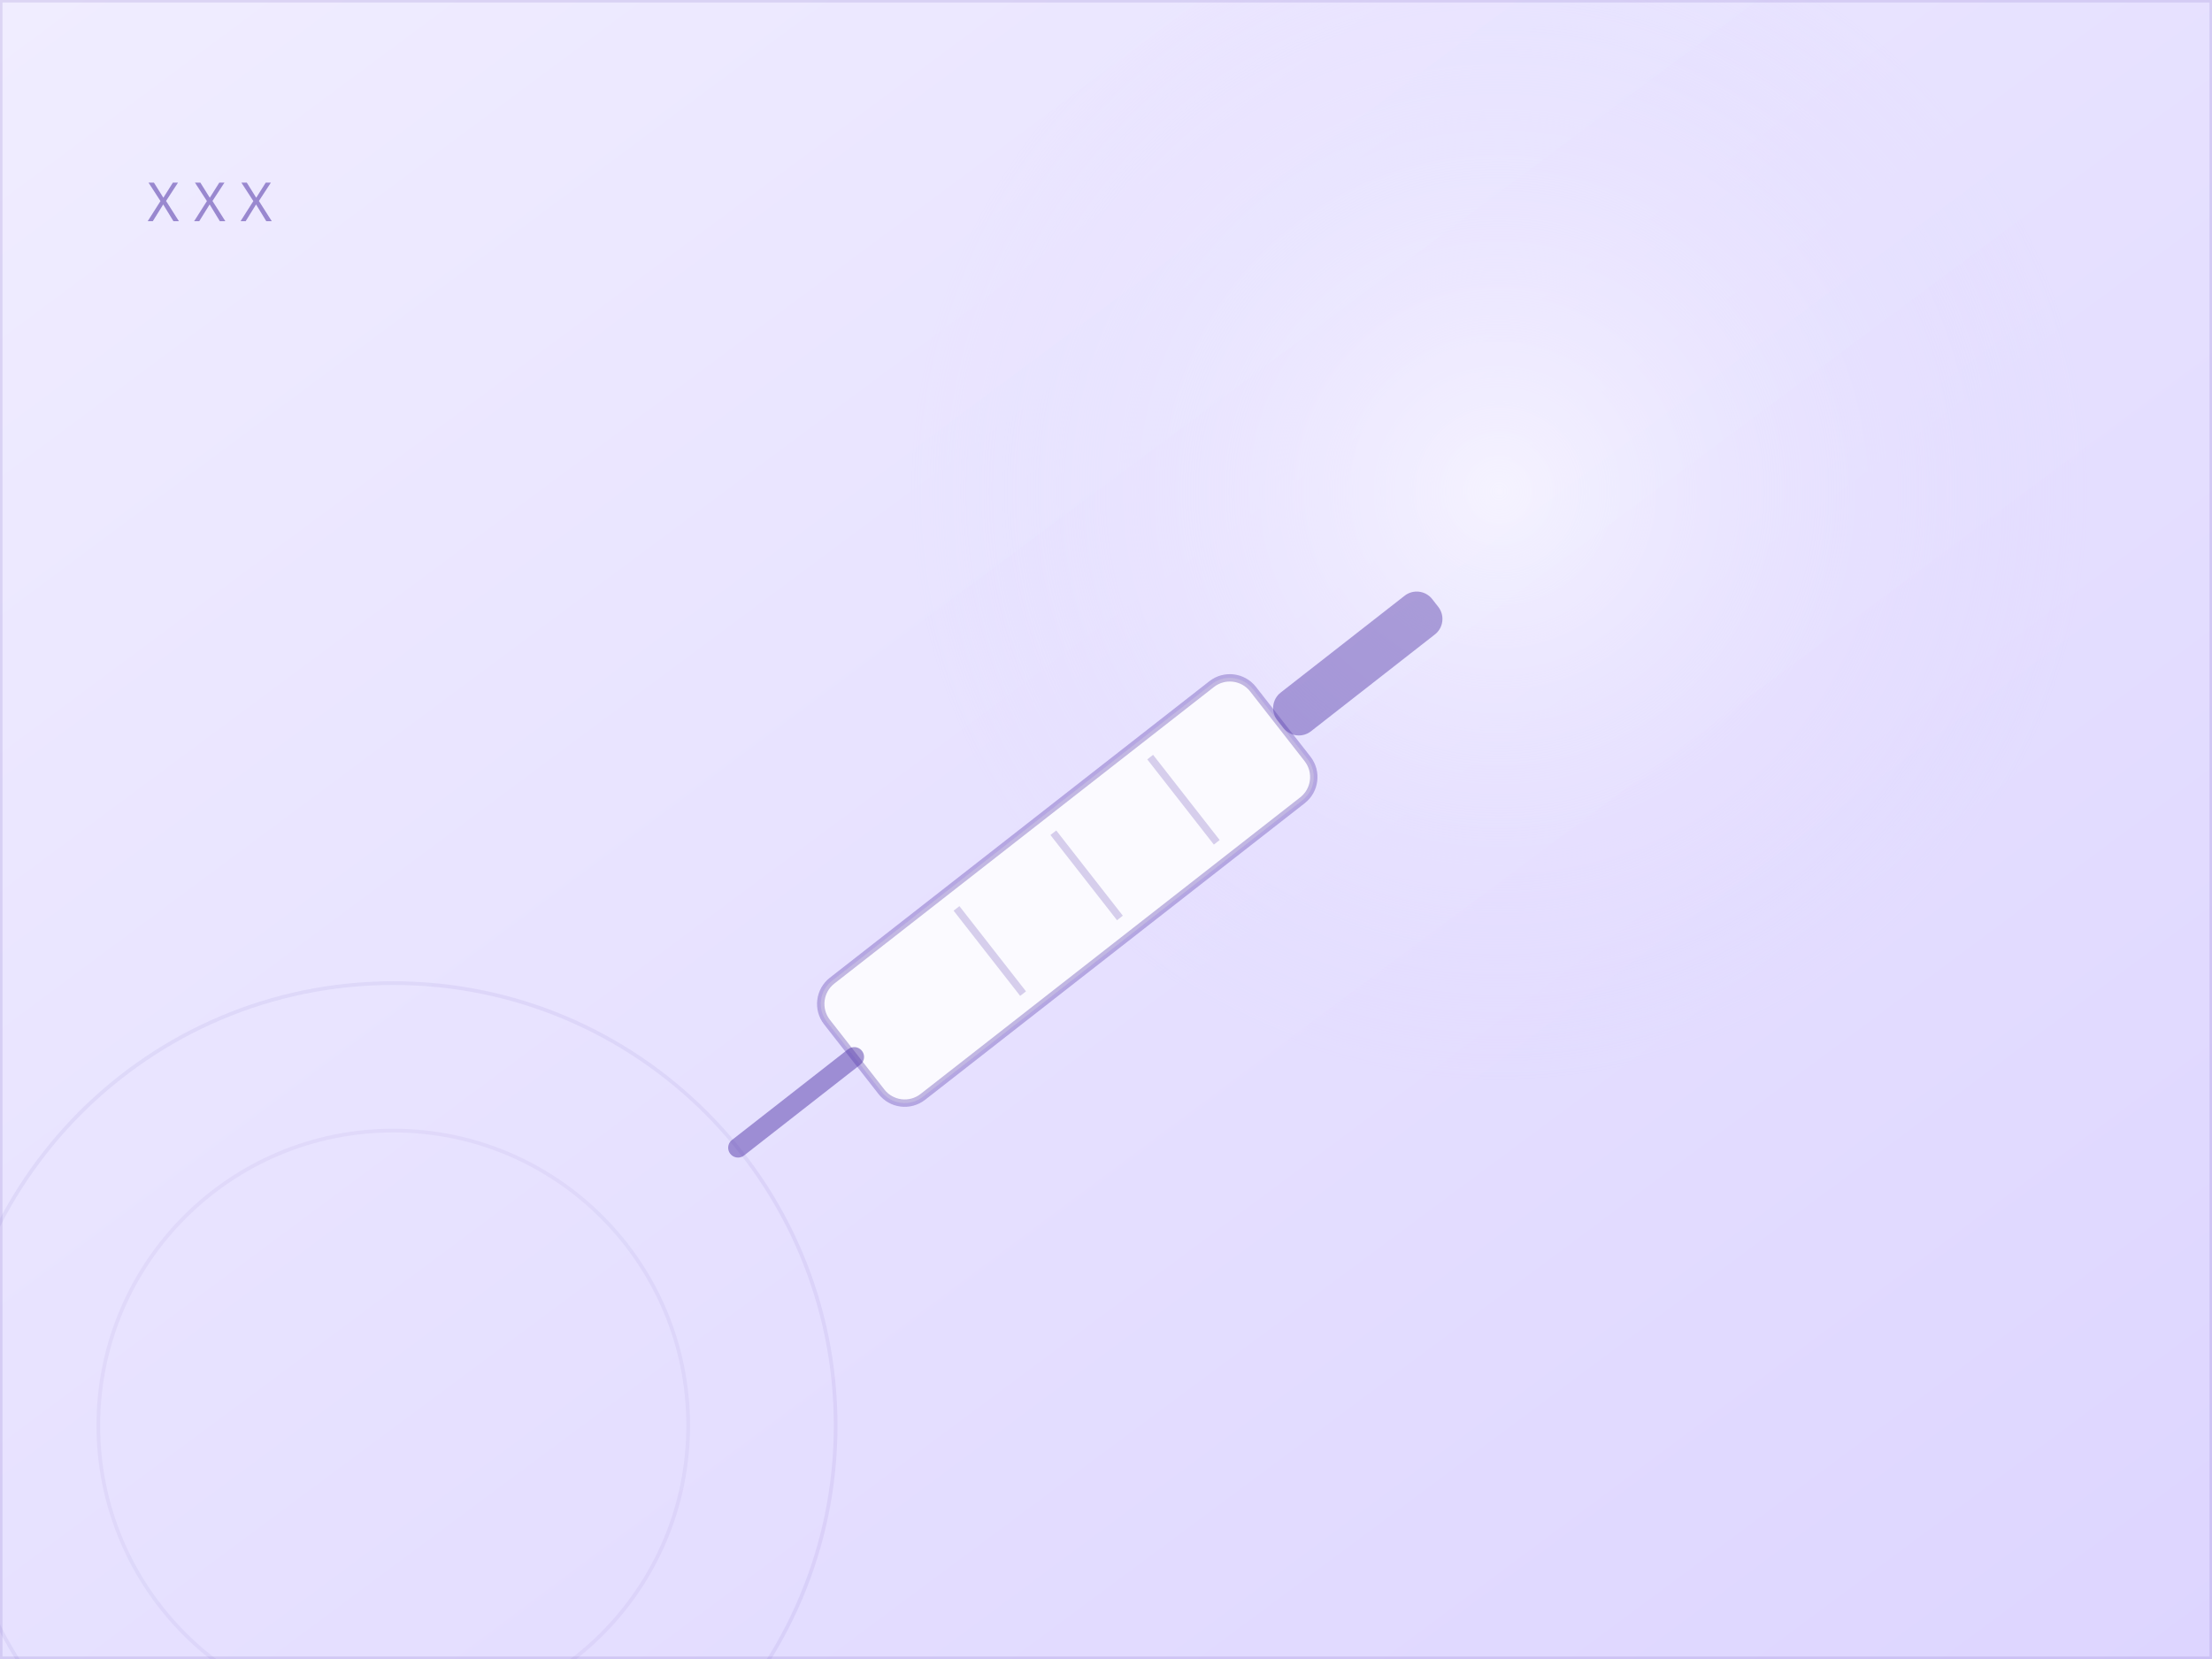
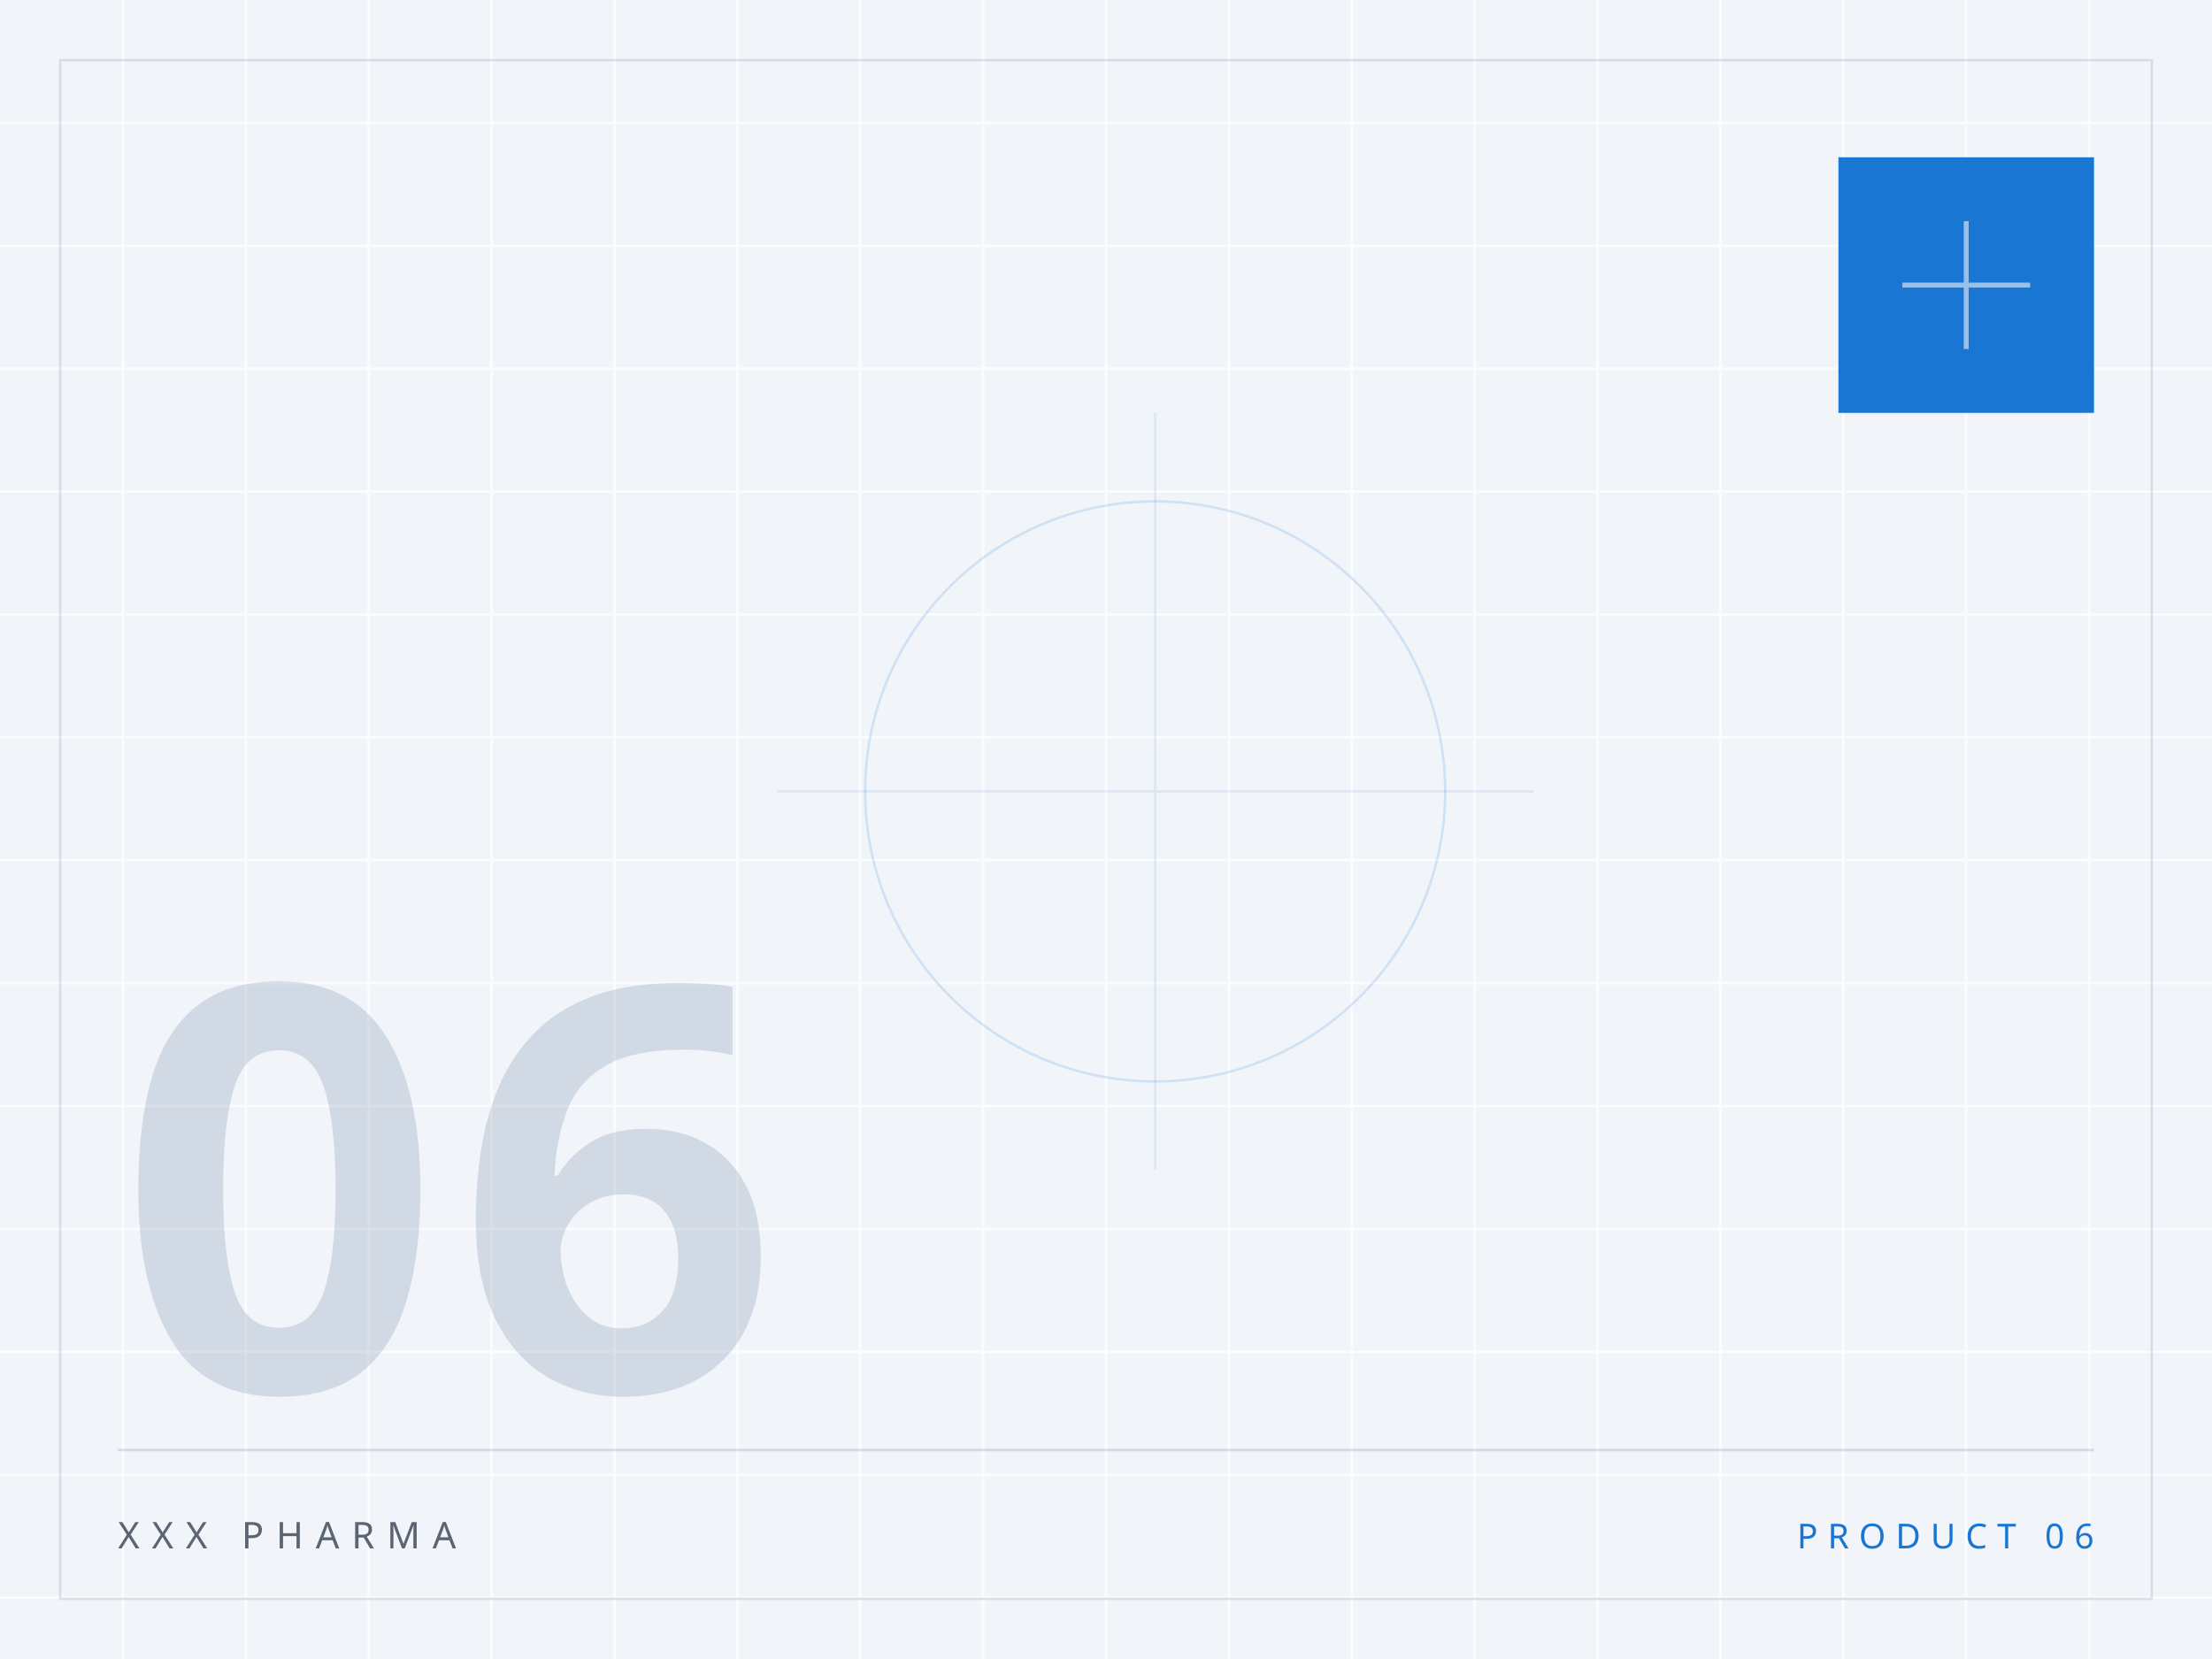
<svg xmlns="http://www.w3.org/2000/svg" viewBox="0 0 900 675" width="900" height="675" fill="none">
-   <defs>
-     <linearGradient id="bg" x1="0" y1="0" x2="1" y2="1">
-       <stop offset="0" stop-color="#f0edff" stop-opacity="1" />
-       <stop offset="1" stop-color="#ddd5ff" stop-opacity="1" />
-     </linearGradient>
-     <radialGradient id="halo" cx="50%" cy="50%" r="50%">
-       <stop offset="0" stop-color="#ffffff" stop-opacity="0.9" />
-       <stop offset="1" stop-color="#ddd5ff" stop-opacity="0" />
-     </radialGradient>
-   </defs>
-   <rect width="900" height="675" fill="url(#bg)" />
-   <circle cx="610" cy="200" r="240" fill="url(#halo)" />
-   <circle cx="160" cy="580" r="180" stroke="#4527a0" stroke-opacity="0.1" stroke-width="1.5" />
-   <circle cx="160" cy="580" r="120" stroke="#4527a0" stroke-opacity="0.08" stroke-width="1.5" />
-   <rect x="0" y="0" width="900" height="675" fill="url(#bg)" opacity="0.35" />
-   <g opacity="0.9">
-     <g transform="translate(450 350) rotate(-38)">
-       <rect x="-130" y="-30" width="220" height="60" rx="12" fill="#fff" opacity="0.92" />
-       <rect x="-130" y="-30" width="220" height="60" rx="12" fill="none" stroke="#4527a0" stroke-opacity="0.35" stroke-width="3" />
-       <rect x="90" y="-10" width="80" height="20" rx="8" fill="#4527a0" opacity="0.45" />
-       <path d="M-130 0 h-60" stroke="#4527a0" stroke-opacity="0.5" stroke-width="8" stroke-linecap="round" />
-       <path d="M-60 -22 v44 M-10 -22 v44 M40 -22 v44" stroke="#4527a0" stroke-opacity="0.22" stroke-width="3" />
-     </g>
-   </g>
-   <text x="60" y="90" fill="#4527a0" fill-opacity="0.5" font-family="Outfit, Segoe UI, sans-serif" font-size="22" letter-spacing="6">XXX</text>
-   <rect x="0.5" y="0.5" width="899" height="674" stroke="#4527a0" stroke-opacity="0.12" />
+   <rect width="900" height="675" fill="#f1f5fa" />
+   <path d="M50 0V675 M100 0V675 M150 0V675 M200 0V675 M250 0V675 M300 0V675 M350 0V675 M400 0V675 M450 0V675 M500 0V675 M550 0V675 M600 0V675 M650 0V675 M700 0V675 M750 0V675 M800 0V675 M850 0V675 M0 50H900 M0 100H900 M0 150H900 M0 200H900 M0 250H900 M0 300H900 M0 350H900 M0 400H900 M0 450H900 M0 500H900 M0 550H900 M0 600H900 M0 650H900" stroke="#ffffff" stroke-opacity="0.72" stroke-width="1" />
+   <rect x="24.5" y="24.5" width="851" height="626" stroke="#0b2c56" stroke-opacity="0.12" />
+   <circle cx="470" cy="322" r="118" stroke="#1976d2" stroke-opacity="0.16" stroke-width="1" />
+   <path d="M470 168V476 M316 322H624" stroke="#1976d2" stroke-opacity="0.1" stroke-width="1" />
+   <rect x="748" y="64" width="104" height="104" fill="#1976d2" />
+   <path d="M774 116H826 M800 90V142" stroke="#ffffff" stroke-opacity="0.55" stroke-width="2" />
+   <text x="48" y="566" fill="#0b2c56" fill-opacity="0.14" font-family="Outfit, 'Noto Sans SC', 'Segoe UI', sans-serif" font-size="230" font-weight="600" letter-spacing="6">06</text>
+   <path d="M48 590H852" stroke="#0b2c56" stroke-opacity="0.14" stroke-width="1" />
+   <text x="48" y="630" fill="#5b6472" font-family="Outfit, 'Noto Sans SC', 'Segoe UI', sans-serif" font-size="15" letter-spacing="5">XXX PHARMA</text>
+   <text x="852" y="630" text-anchor="end" fill="#1976d2" font-family="Outfit, 'Noto Sans SC', 'Segoe UI', sans-serif" font-size="14" letter-spacing="4">PRODUCT 06</text>
</svg>
